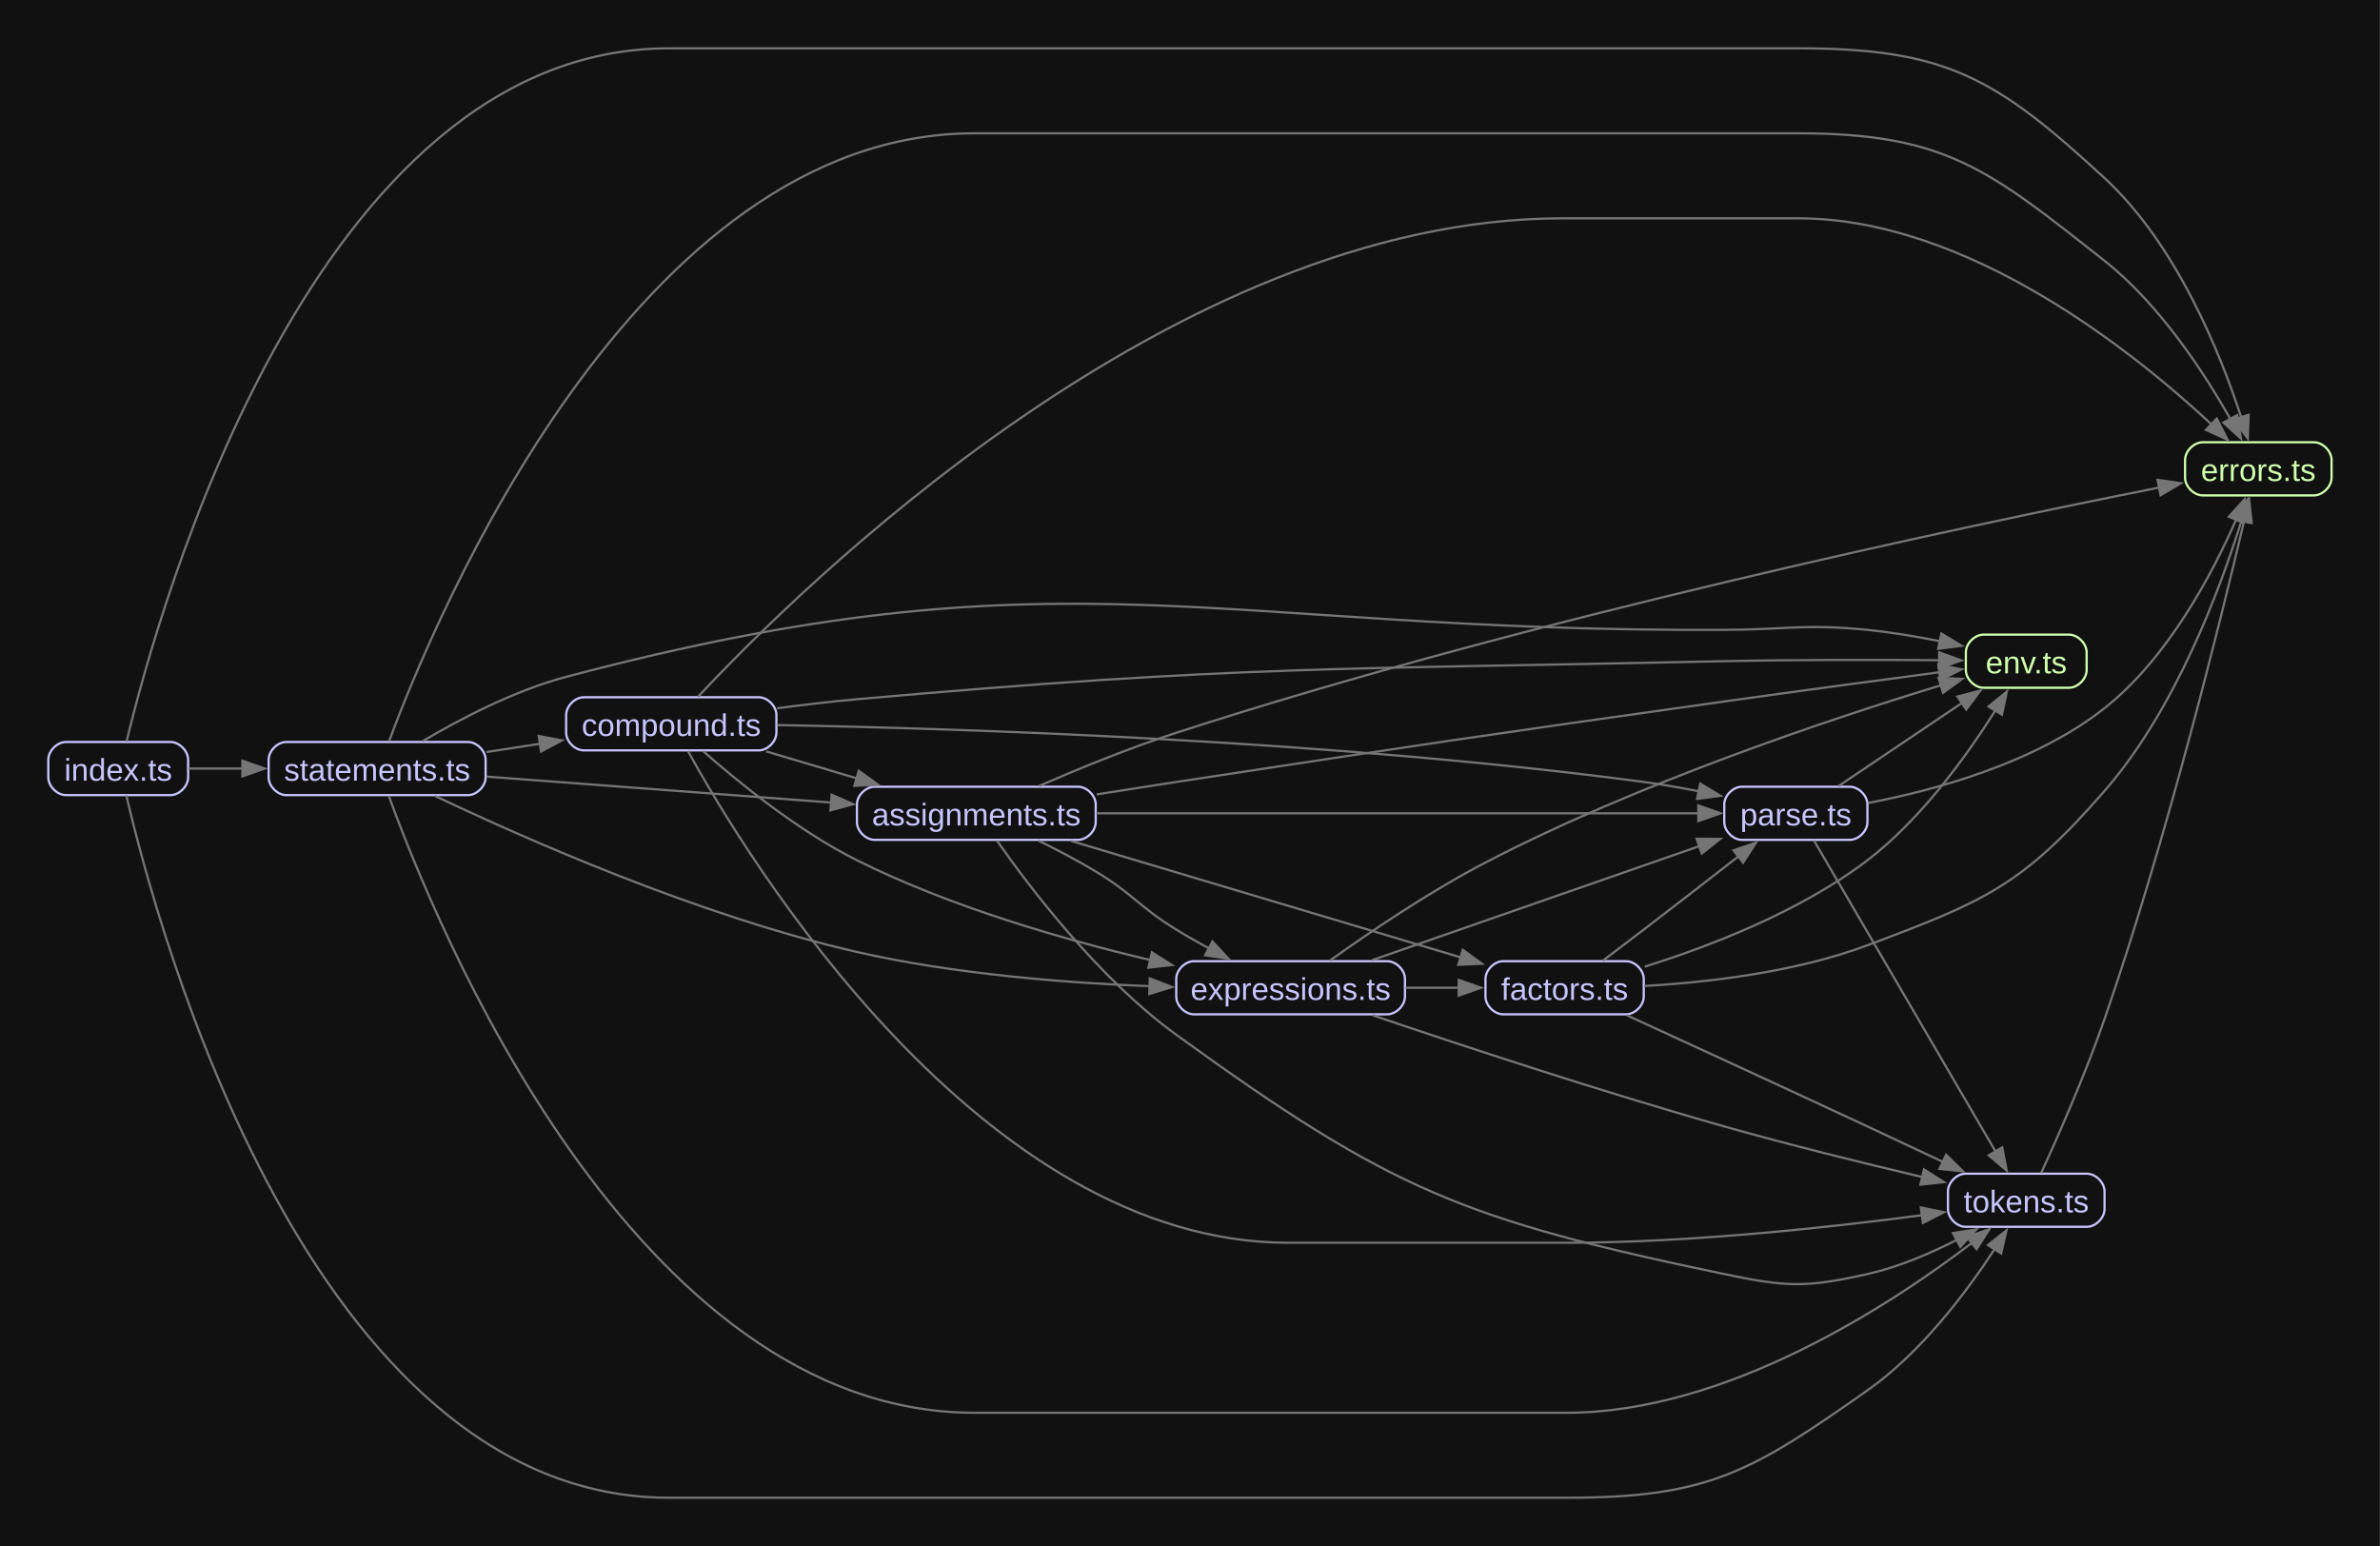
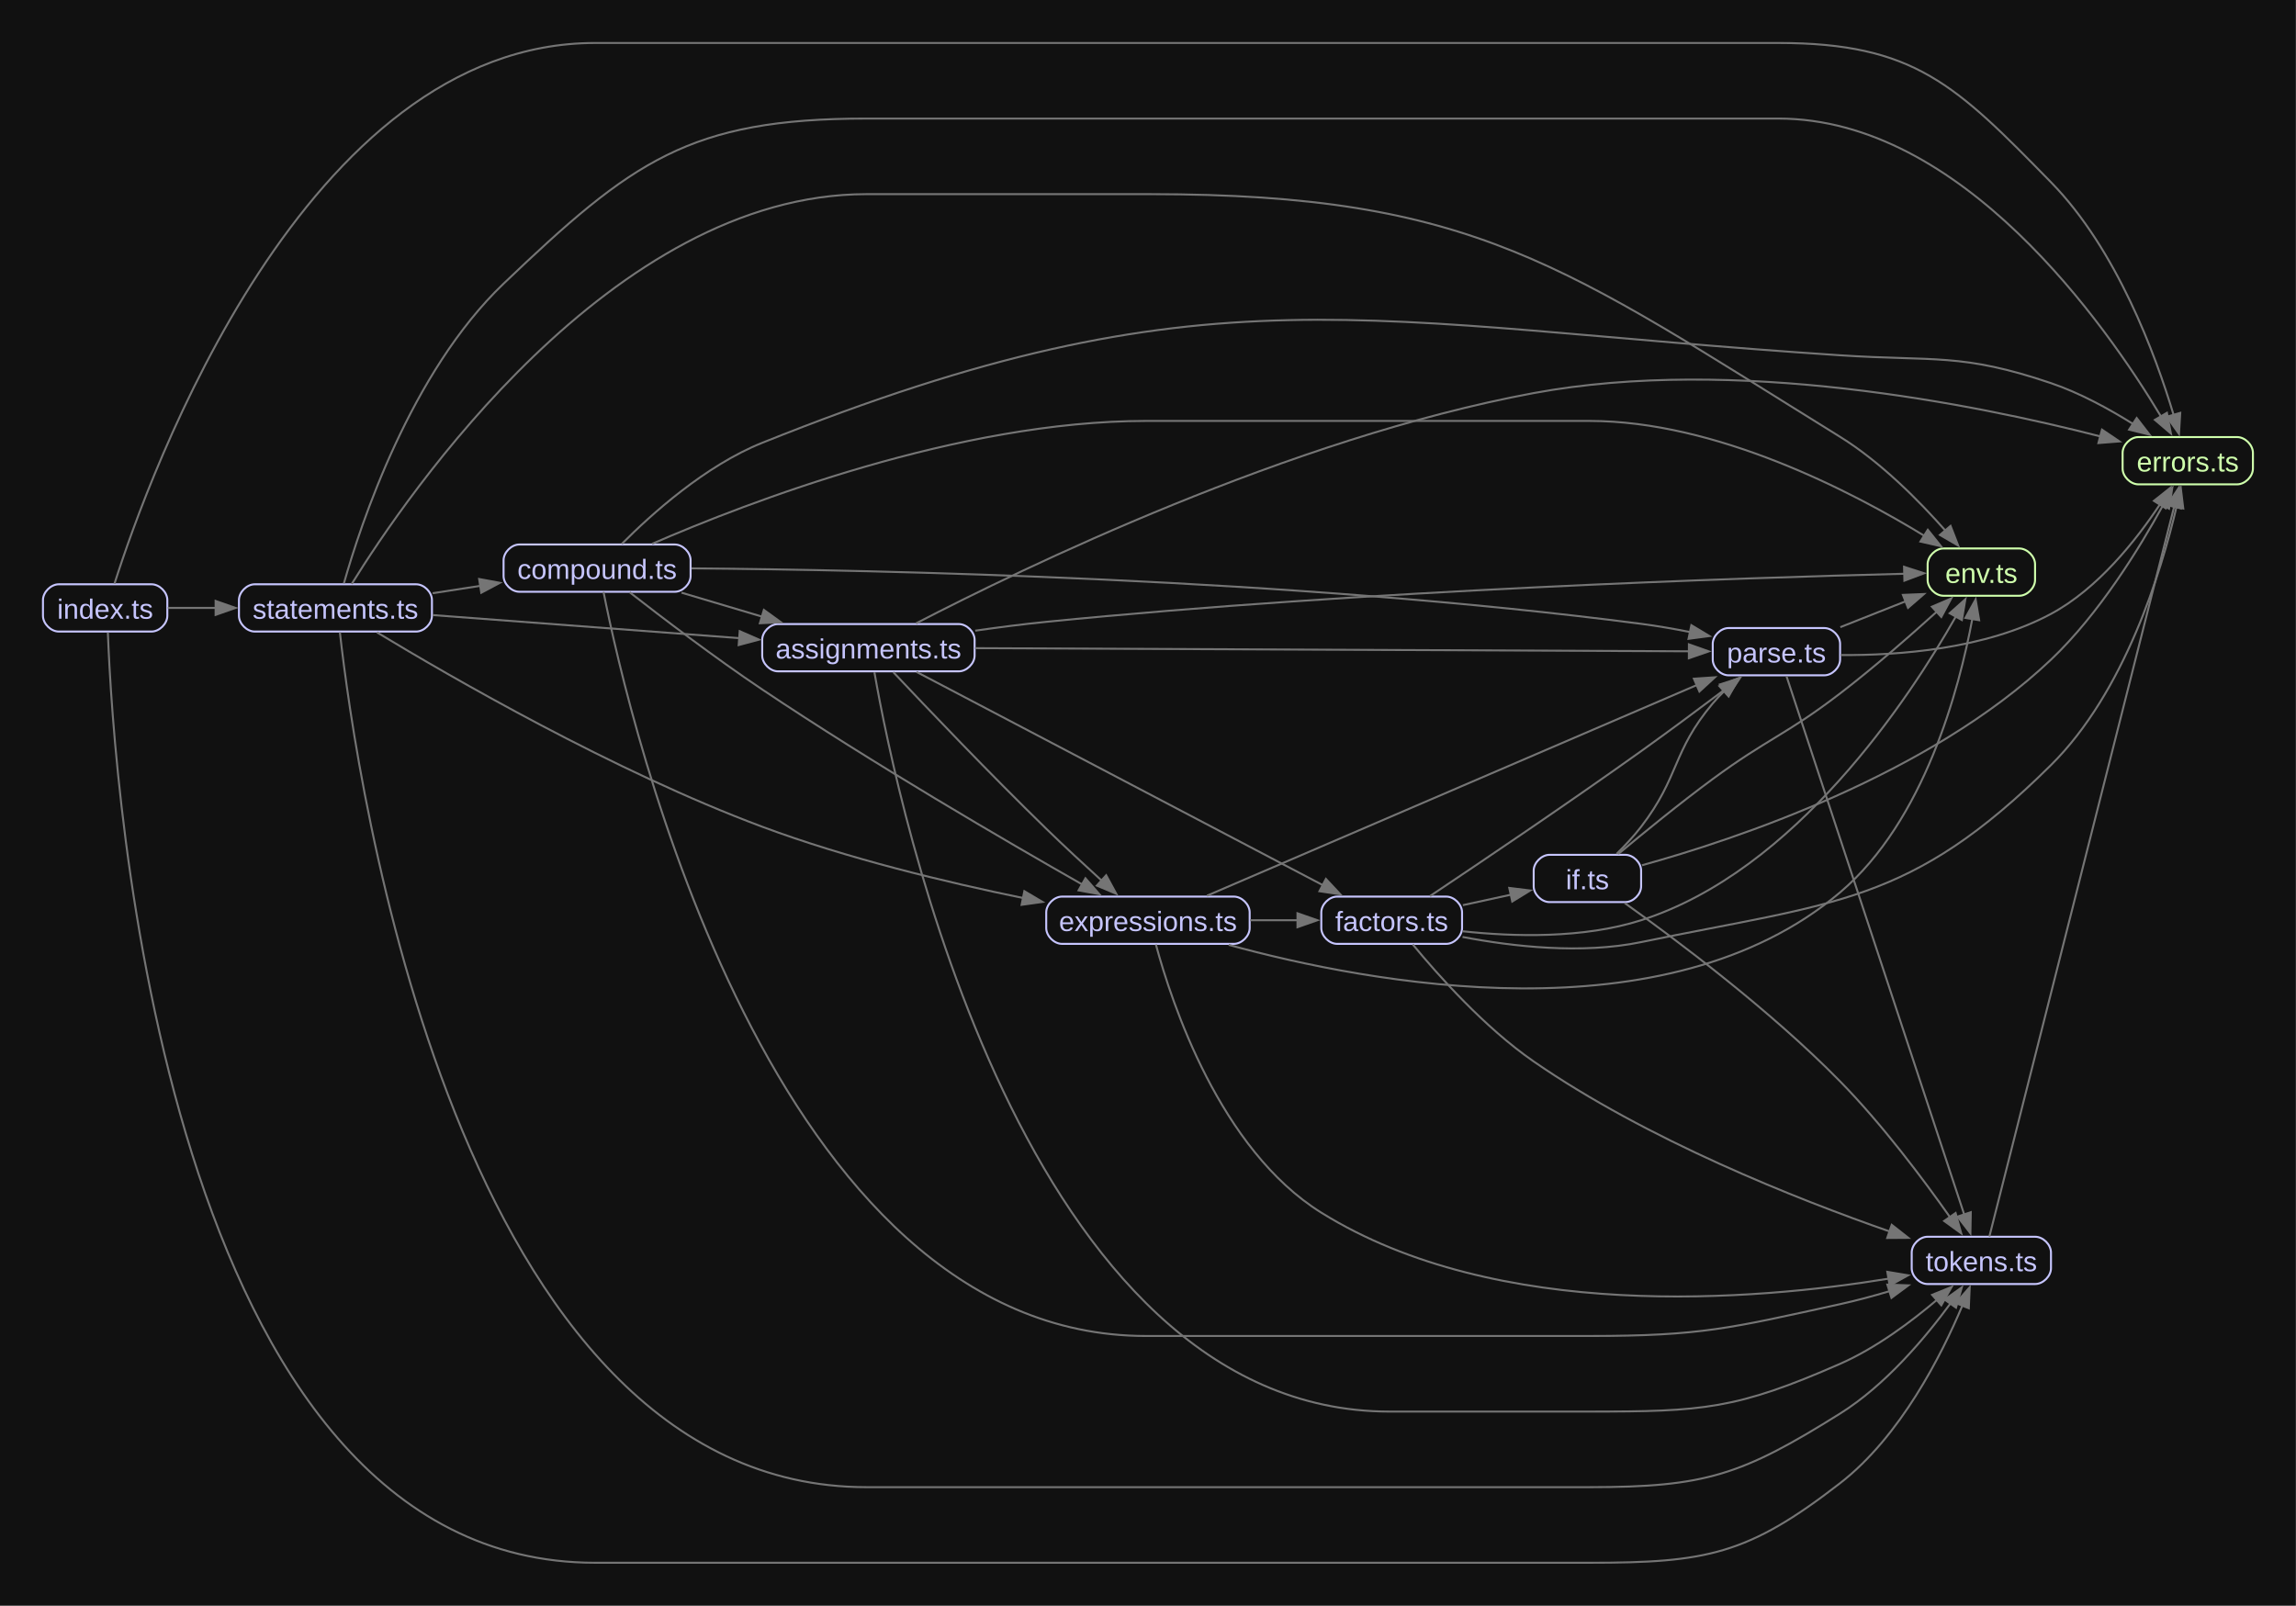
- <svg xmlns="http://www.w3.org/2000/svg" width="1064pt" height="691pt" viewBox="0.00 0.00 1064.00 691.00">
-   <g id="graph0" class="graph" transform="scale(1 1) rotate(0) translate(21.6 669.6)">
-     <polygon fill="#111111" stroke="none" points="-21.6,21.6 -21.6,-669.6 1042.35,-669.6 1042.35,21.6 -21.6,21.6" />
+ <svg xmlns="http://www.w3.org/2000/svg" width="1154pt" height="807pt" viewBox="0.00 0.00 1154.00 807.00">
+   <g id="graph0" class="graph" transform="scale(1 1) rotate(0) translate(21.6 785.6)">
+     <polygon fill="#111111" stroke="none" points="-21.6,21.6 -21.6,-785.6 1132.35,-785.6 1132.35,21.6 -21.6,21.6" />
    <g id="node1" class="node">
-       <path fill="none" stroke="#c6c5fe" d="M460.33,-317.88C460.33,-317.88 369.42,-317.88 369.42,-317.88 365.46,-317.88 361.5,-313.92 361.5,-309.96 361.5,-309.96 361.5,-302.04 361.5,-302.04 361.5,-298.08 365.46,-294.12 369.42,-294.12 369.42,-294.12 460.33,-294.12 460.33,-294.12 464.29,-294.12 468.25,-298.08 468.25,-302.04 468.25,-302.04 468.25,-309.96 468.25,-309.96 468.25,-313.92 464.29,-317.88 460.33,-317.88" />
-       <text xml:space="preserve" text-anchor="middle" x="414.88" y="-300.57" font-family="Arial" font-size="14.00" fill="#c6c5fe">assignments.ts</text>
+       <path fill="none" stroke="#c6c5fe" d="M460.33,-471.88C460.33,-471.88 369.42,-471.88 369.42,-471.88 365.46,-471.88 361.5,-467.92 361.5,-463.96 361.5,-463.96 361.5,-456.04 361.5,-456.04 361.5,-452.08 365.46,-448.12 369.42,-448.12 369.42,-448.12 460.33,-448.12 460.33,-448.12 464.29,-448.12 468.25,-452.08 468.25,-456.04 468.25,-456.04 468.25,-463.96 468.25,-463.96 468.25,-467.92 464.29,-471.88 460.33,-471.88" />
+       <text xml:space="preserve" text-anchor="middle" x="414.88" y="-454.57" font-family="Arial" font-size="14.00" fill="#c6c5fe">assignments.ts</text>
    </g>
    <g id="node2" class="node">
-       <path fill="none" stroke="#cfffac" d="M903.33,-385.88C903.33,-385.88 865.17,-385.88 865.17,-385.88 861.21,-385.88 857.25,-381.92 857.25,-377.96 857.25,-377.96 857.25,-370.04 857.25,-370.04 857.25,-366.08 861.21,-362.12 865.17,-362.12 865.17,-362.12 903.33,-362.12 903.33,-362.12 907.29,-362.12 911.25,-366.08 911.25,-370.04 911.25,-370.04 911.25,-377.96 911.25,-377.96 911.25,-381.92 907.29,-385.88 903.33,-385.88" />
-       <text xml:space="preserve" text-anchor="middle" x="884.25" y="-368.57" font-family="Arial" font-size="14.00" fill="#cfffac">env.ts</text>
+       <path fill="none" stroke="#cfffac" d="M993.33,-509.88C993.33,-509.88 955.17,-509.88 955.17,-509.88 951.21,-509.88 947.25,-505.92 947.25,-501.96 947.25,-501.96 947.25,-494.04 947.25,-494.04 947.25,-490.08 951.21,-486.12 955.17,-486.12 955.17,-486.12 993.33,-486.12 993.33,-486.12 997.29,-486.12 1001.25,-490.08 1001.25,-494.04 1001.25,-494.04 1001.25,-501.96 1001.25,-501.96 1001.25,-505.92 997.29,-509.88 993.33,-509.88" />
+       <text xml:space="preserve" text-anchor="middle" x="974.25" y="-492.57" font-family="Arial" font-size="14.00" fill="#cfffac">env.ts</text>
    </g>
    <g id="edge1" class="edge">
-       <path fill="none" stroke="#757575" d="M468.67,-314.46C480.38,-316.31 492.73,-318.24 504.25,-320 613.05,-336.61 640.26,-340.67 749.25,-356 781.75,-360.57 818.72,-365.52 845.58,-369.07" />
-       <polygon fill="#757575" stroke="#757575" points="844.92,-372.51 855.29,-370.35 845.84,-365.57 844.92,-372.51" />
+       <path fill="none" stroke="#757575" d="M468.58,-468.57C480.3,-470.25 492.68,-471.84 504.25,-473 664.19,-488.99 855.91,-495.18 935.63,-497.18" />
+       <polygon fill="#757575" stroke="#757575" points="935.4,-500.67 945.48,-497.42 935.57,-493.68 935.4,-500.67" />
    </g>
    <g id="node3" class="node">
-       <path fill="none" stroke="#cfffac" d="M1012.83,-471.88C1012.83,-471.88 963.17,-471.88 963.17,-471.88 959.21,-471.88 955.25,-467.92 955.25,-463.96 955.25,-463.96 955.25,-456.04 955.25,-456.04 955.25,-452.08 959.21,-448.12 963.17,-448.12 963.17,-448.12 1012.83,-448.12 1012.83,-448.12 1016.79,-448.12 1020.75,-452.08 1020.75,-456.04 1020.75,-456.04 1020.75,-463.96 1020.75,-463.96 1020.75,-467.92 1016.79,-471.88 1012.83,-471.88" />
-       <text xml:space="preserve" text-anchor="middle" x="988" y="-454.57" font-family="Arial" font-size="14.00" fill="#cfffac">errors.ts</text>
+       <path fill="none" stroke="#cfffac" d="M1102.83,-565.88C1102.83,-565.88 1053.17,-565.88 1053.17,-565.88 1049.21,-565.88 1045.25,-561.92 1045.25,-557.96 1045.25,-557.96 1045.25,-550.04 1045.25,-550.04 1045.25,-546.08 1049.21,-542.12 1053.17,-542.12 1053.17,-542.12 1102.83,-542.12 1102.83,-542.12 1106.79,-542.12 1110.75,-546.08 1110.75,-550.04 1110.75,-550.04 1110.75,-557.96 1110.75,-557.96 1110.75,-561.92 1106.79,-565.88 1102.83,-565.88" />
+       <text xml:space="preserve" text-anchor="middle" x="1078" y="-548.58" font-family="Arial" font-size="14.00" fill="#cfffac">errors.ts</text>
    </g>
    <g id="edge2" class="edge">
-       <path fill="none" stroke="#757575" d="M442.96,-318.24C460.25,-325.76 483.29,-335.21 504.25,-342 663.39,-393.55 858.37,-434.7 943.63,-451.63" />
-       <polygon fill="#757575" stroke="#757575" points="942.94,-455.07 953.43,-453.57 944.3,-448.2 942.94,-455.07" />
+       <path fill="none" stroke="#757575" d="M438.85,-472.25C491.76,-499.66 627.03,-565.34 749.25,-588 850.39,-606.75 971.14,-582.39 1034.06,-566.22" />
+       <polygon fill="#757575" stroke="#757575" points="1034.88,-569.63 1043.66,-563.7 1033.09,-562.86 1034.88,-569.63" />
    </g>
    <g id="node4" class="node">
-       <path fill="none" stroke="#c6c5fe" d="M598.58,-239.88C598.58,-239.88 512.17,-239.88 512.17,-239.88 508.21,-239.88 504.25,-235.92 504.25,-231.96 504.25,-231.96 504.25,-224.04 504.25,-224.04 504.25,-220.08 508.21,-216.12 512.17,-216.12 512.17,-216.12 598.58,-216.12 598.58,-216.12 602.54,-216.12 606.5,-220.08 606.5,-224.04 606.5,-224.04 606.5,-231.96 606.5,-231.96 606.5,-235.92 602.54,-239.88 598.58,-239.88" />
-       <text xml:space="preserve" text-anchor="middle" x="555.38" y="-222.57" font-family="Arial" font-size="14.00" fill="#c6c5fe">expressions.ts</text>
+       <path fill="none" stroke="#c6c5fe" d="M598.58,-334.88C598.58,-334.88 512.17,-334.88 512.17,-334.88 508.21,-334.88 504.25,-330.92 504.25,-326.96 504.25,-326.96 504.25,-319.04 504.25,-319.04 504.25,-315.08 508.21,-311.12 512.17,-311.12 512.17,-311.12 598.58,-311.12 598.58,-311.12 602.54,-311.12 606.5,-315.08 606.5,-319.04 606.5,-319.04 606.5,-326.96 606.5,-326.96 606.5,-330.92 602.54,-334.88 598.58,-334.88" />
+       <text xml:space="preserve" text-anchor="middle" x="555.38" y="-317.57" font-family="Arial" font-size="14.00" fill="#c6c5fe">expressions.ts</text>
    </g>
    <g id="edge3" class="edge">
-       <path fill="none" stroke="#757575" d="M442.71,-293.74C451.05,-289.64 460.17,-284.88 468.25,-280 485.15,-269.8 487.44,-264.35 504.25,-254 508.91,-251.13 513.92,-248.28 518.91,-245.57" />
-       <polygon fill="#757575" stroke="#757575" points="520.44,-248.72 527.65,-240.96 517.17,-242.53 520.44,-248.72" />
+       <path fill="none" stroke="#757575" d="M427.38,-447.71C444.04,-430.02 475.98,-396.48 504.25,-369 513.27,-360.23 523.46,-350.8 532.29,-342.77" />
+       <polygon fill="#757575" stroke="#757575" points="534.37,-345.6 539.44,-336.3 529.67,-340.41 534.37,-345.6" />
    </g>
    <g id="node5" class="node">
-       <path fill="none" stroke="#c6c5fe" d="M705.33,-239.88C705.33,-239.88 650.42,-239.88 650.42,-239.88 646.46,-239.88 642.5,-235.92 642.5,-231.96 642.5,-231.96 642.5,-224.04 642.5,-224.04 642.5,-220.08 646.46,-216.12 650.42,-216.12 650.42,-216.12 705.33,-216.12 705.33,-216.12 709.29,-216.12 713.25,-220.08 713.25,-224.04 713.25,-224.04 713.25,-231.96 713.25,-231.96 713.25,-235.92 709.29,-239.88 705.33,-239.88" />
-       <text xml:space="preserve" text-anchor="middle" x="677.88" y="-222.57" font-family="Arial" font-size="14.00" fill="#c6c5fe">factors.ts</text>
+       <path fill="none" stroke="#c6c5fe" d="M705.33,-334.88C705.33,-334.88 650.42,-334.88 650.42,-334.88 646.46,-334.88 642.5,-330.92 642.5,-326.96 642.5,-326.96 642.5,-319.04 642.5,-319.04 642.5,-315.08 646.46,-311.12 650.42,-311.12 650.42,-311.12 705.33,-311.12 705.33,-311.12 709.29,-311.12 713.25,-315.08 713.25,-319.04 713.25,-319.04 713.25,-326.96 713.25,-326.96 713.25,-330.92 709.29,-334.88 705.33,-334.88" />
+       <text xml:space="preserve" text-anchor="middle" x="677.88" y="-317.57" font-family="Arial" font-size="14.00" fill="#c6c5fe">factors.ts</text>
    </g>
    <g id="edge4" class="edge">
-       <path fill="none" stroke="#757575" d="M457.23,-293.64C504.7,-279.45 582.33,-256.26 631.45,-241.58" />
-       <polygon fill="#757575" stroke="#757575" points="632.35,-244.96 640.93,-238.74 630.35,-238.25 632.35,-244.96" />
+       <path fill="none" stroke="#757575" d="M439.04,-447.84C485.35,-423.53 589.55,-368.84 643.34,-340.6" />
+       <polygon fill="#757575" stroke="#757575" points="644.82,-343.78 652.05,-336.03 641.57,-337.58 644.82,-343.78" />
    </g>
    <g id="node6" class="node">
-       <path fill="none" stroke="#c6c5fe" d="M805.33,-317.88C805.33,-317.88 757.17,-317.88 757.17,-317.88 753.21,-317.88 749.25,-313.92 749.25,-309.96 749.25,-309.96 749.25,-302.04 749.25,-302.04 749.25,-298.08 753.21,-294.12 757.17,-294.12 757.17,-294.12 805.33,-294.12 805.33,-294.12 809.29,-294.12 813.25,-298.08 813.25,-302.04 813.25,-302.04 813.25,-309.96 813.25,-309.96 813.25,-313.92 809.29,-317.88 805.33,-317.88" />
-       <text xml:space="preserve" text-anchor="middle" x="781.25" y="-300.57" font-family="Arial" font-size="14.00" fill="#c6c5fe">parse.ts</text>
+       <path fill="none" stroke="#c6c5fe" d="M895.33,-469.88C895.33,-469.88 847.17,-469.88 847.17,-469.88 843.21,-469.88 839.25,-465.92 839.25,-461.96 839.25,-461.96 839.25,-454.04 839.25,-454.04 839.25,-450.08 843.21,-446.12 847.17,-446.12 847.17,-446.12 895.33,-446.12 895.33,-446.12 899.29,-446.12 903.25,-450.08 903.25,-454.04 903.25,-454.04 903.25,-461.96 903.25,-461.96 903.25,-465.92 899.29,-469.88 895.33,-469.88" />
+       <text xml:space="preserve" text-anchor="middle" x="871.25" y="-452.57" font-family="Arial" font-size="14.00" fill="#c6c5fe">parse.ts</text>
    </g>
    <g id="edge5" class="edge">
-       <path fill="none" stroke="#757575" d="M468.47,-306C541.16,-306 670.93,-306 737.81,-306" />
-       <polygon fill="#757575" stroke="#757575" points="737.64,-309.5 747.64,-306 737.64,-302.5 737.64,-309.5" />
+       <path fill="none" stroke="#757575" d="M468.44,-459.77C559.27,-459.37 743.85,-458.56 827.43,-458.19" />
+       <polygon fill="#757575" stroke="#757575" points="827.27,-461.69 837.25,-458.15 827.24,-454.69 827.27,-461.69" />
    </g>
    <g id="node7" class="node">
-       <path fill="none" stroke="#c6c5fe" d="M911.33,-144.88C911.33,-144.88 857.17,-144.88 857.17,-144.88 853.21,-144.88 849.25,-140.92 849.25,-136.96 849.25,-136.96 849.25,-129.04 849.25,-129.04 849.25,-125.08 853.21,-121.12 857.17,-121.12 857.17,-121.12 911.33,-121.12 911.33,-121.12 915.29,-121.12 919.25,-125.08 919.25,-129.04 919.25,-129.04 919.25,-136.96 919.25,-136.96 919.25,-140.92 915.29,-144.88 911.33,-144.88" />
-       <text xml:space="preserve" text-anchor="middle" x="884.25" y="-127.58" font-family="Arial" font-size="14.00" fill="#c6c5fe">tokens.ts</text>
+       <path fill="none" stroke="#c6c5fe" d="M1001.33,-163.88C1001.33,-163.88 947.17,-163.88 947.17,-163.88 943.21,-163.88 939.25,-159.92 939.25,-155.96 939.25,-155.96 939.25,-148.04 939.25,-148.04 939.25,-144.08 943.21,-140.12 947.17,-140.12 947.17,-140.12 1001.33,-140.12 1001.33,-140.12 1005.29,-140.12 1009.25,-144.08 1009.25,-148.04 1009.25,-148.04 1009.25,-155.96 1009.25,-155.96 1009.25,-159.92 1005.29,-163.88 1001.33,-163.88" />
+       <text xml:space="preserve" text-anchor="middle" x="974.25" y="-146.57" font-family="Arial" font-size="14.00" fill="#c6c5fe">tokens.ts</text>
    </g>
    <g id="edge6" class="edge">
-       <path fill="none" stroke="#757575" d="M424.07,-293.81C438.29,-273.45 469.36,-232.27 504.25,-207 600.48,-137.29 632.94,-124.29 749.25,-100 777.09,-94.19 785.49,-93.79 813.25,-100 827.04,-103.09 841.32,-109.21 853.35,-115.35" />
-       <polygon fill="#757575" stroke="#757575" points="851.48,-118.32 861.95,-119.96 854.79,-112.15 851.48,-118.32" />
+       <path fill="none" stroke="#757575" d="M417.89,-447.66C429.37,-381.93 492.69,-76 676.88,-76 676.88,-76 676.88,-76 777.25,-76 834.26,-76 851.05,-77.09 903.25,-100 921.27,-107.91 939.04,-121.2 952.17,-132.36" />
+       <polygon fill="#757575" stroke="#757575" points="949.5,-134.68 959.32,-138.65 954.13,-129.42 949.5,-134.68" />
    </g>
    <g id="edge13" class="edge">
-       <path fill="none" stroke="#757575" d="M572.95,-240.16C589.87,-252.25 617.18,-270.83 642.5,-284 711.4,-319.84 797.89,-348.55 846.21,-363.26" />
-       <polygon fill="#757575" stroke="#757575" points="845.03,-366.56 855.62,-366.08 847.05,-359.85 845.03,-366.56" />
+       <path fill="none" stroke="#757575" d="M595.95,-310.63C666.73,-291.2 815.76,-262.88 903.25,-337 945.69,-372.95 963.19,-439.46 969.75,-474.69" />
+       <polygon fill="#757575" stroke="#757575" points="966.25,-474.98 971.38,-484.25 973.15,-473.81 966.25,-474.98" />
    </g>
    <g id="edge14" class="edge">
-       <path fill="none" stroke="#757575" d="M606.78,-228C614.66,-228 622.77,-228 630.55,-228" />
-       <polygon fill="#757575" stroke="#757575" points="630.53,-231.5 640.53,-228 630.53,-224.5 630.53,-231.5" />
+       <path fill="none" stroke="#757575" d="M606.78,-323C614.66,-323 622.77,-323 630.55,-323" />
+       <polygon fill="#757575" stroke="#757575" points="630.53,-326.5 640.53,-323 630.53,-319.5 630.53,-326.5" />
    </g>
    <g id="edge15" class="edge">
-       <path fill="none" stroke="#757575" d="M591.85,-240.36C631.57,-254.2 695.91,-276.62 738.15,-291.33" />
-       <polygon fill="#757575" stroke="#757575" points="736.89,-294.6 747.49,-294.58 739.19,-287.99 736.89,-294.6" />
+       <path fill="none" stroke="#757575" d="M585.06,-335.34C641.57,-359.64 767.34,-413.74 831.29,-441.24" />
+       <polygon fill="#757575" stroke="#757575" points="829.78,-444.41 840.35,-445.14 832.55,-437.97 829.78,-444.41" />
    </g>
    <g id="edge16" class="edge">
-       <path fill="none" stroke="#757575" d="M592.05,-215.71C630.59,-202.62 693.92,-181.68 749.25,-166 778.57,-157.69 811.83,-149.49 837.88,-143.35" />
-       <polygon fill="#757575" stroke="#757575" points="838.52,-146.79 847.46,-141.1 836.92,-139.97 838.52,-146.79" />
+       <path fill="none" stroke="#757575" d="M559.37,-310.79C567.24,-281.57 591.52,-207.72 642.5,-176 731.1,-120.86 860.06,-131.78 927.8,-142.84" />
+       <polygon fill="#757575" stroke="#757575" points="926.98,-146.26 937.43,-144.5 928.16,-139.36 926.98,-146.26" />
    </g>
    <g id="edge17" class="edge">
-       <path fill="none" stroke="#757575" d="M713.67,-237.44C742.38,-246.42 783.15,-261.99 813.25,-285 837.47,-303.52 858.04,-332.27 870.49,-352.06" />
-       <polygon fill="#757575" stroke="#757575" points="867.41,-353.73 875.6,-360.45 873.39,-350.09 867.41,-353.73" />
+       <path fill="none" stroke="#757575" d="M713.52,-317.46C738.97,-314.7 774.04,-313.68 803.25,-323 881.04,-347.81 938.07,-434.49 961.5,-475.79" />
+       <polygon fill="#757575" stroke="#757575" points="958.34,-477.31 966.23,-484.37 964.47,-473.93 958.34,-477.31" />
    </g>
    <g id="edge18" class="edge">
-       <path fill="none" stroke="#757575" d="M713.58,-228.79C741.33,-230.38 780.82,-234.84 813.25,-247 865.88,-266.74 882.32,-273.62 919.25,-316 951.14,-352.59 971.17,-406.78 980.59,-437.18" />
-       <polygon fill="#757575" stroke="#757575" points="977.15,-437.89 983.36,-446.48 983.86,-435.89 977.15,-437.89" />
+       <path fill="none" stroke="#757575" d="M713.5,-314.59C738.63,-309.78 773.32,-305.81 803.25,-312 900.92,-332.2 938.41,-330.8 1009.25,-401 1046.21,-437.63 1064.62,-497.9 1072.34,-530.8" />
+       <polygon fill="#757575" stroke="#757575" points="1068.9,-531.47 1074.47,-540.48 1075.74,-529.97 1068.9,-531.47" />
+     </g>
+     <g id="edge20" class="edge">
+       <path fill="none" stroke="#757575" d="M697.16,-335.15C721.56,-351.44 766.01,-381.4 803.25,-408 817.27,-418.02 832.7,-429.5 845.21,-438.93" />
+       <polygon fill="#757575" stroke="#757575" points="842.85,-441.53 852.94,-444.77 847.07,-435.95 842.85,-441.53" />
+     </g>
+     <g id="edge21" class="edge">
+       <path fill="none" stroke="#757575" d="M688.48,-310.83C701.1,-295.5 724.55,-269.07 749.25,-252 806.17,-212.65 881.07,-182.97 928.19,-166.53" />
+       <polygon fill="#757575" stroke="#757575" points="929.21,-169.88 937.54,-163.33 926.94,-163.26 929.21,-169.88" />
+     </g>
+     <g id="node9" class="node">
+       <path fill="none" stroke="#c6c5fe" d="M795.33,-355.88C795.33,-355.88 757.17,-355.88 757.17,-355.88 753.21,-355.88 749.25,-351.92 749.25,-347.96 749.25,-347.96 749.25,-340.04 749.25,-340.04 749.25,-336.08 753.21,-332.12 757.17,-332.12 757.17,-332.12 795.33,-332.12 795.33,-332.12 799.29,-332.12 803.25,-336.08 803.25,-340.04 803.25,-340.04 803.25,-347.96 803.25,-347.96 803.25,-351.92 799.29,-355.88 795.33,-355.88" />
+       <text xml:space="preserve" text-anchor="middle" x="776.25" y="-338.57" font-family="Arial" font-size="14.00" fill="#c6c5fe">if.ts</text>
    </g>
    <g id="edge19" class="edge">
-       <path fill="none" stroke="#757575" d="M695,-240.13C700.77,-244.49 707.31,-249.45 713.25,-254 727.31,-264.78 742.96,-276.91 755.59,-286.74" />
-       <polygon fill="#757575" stroke="#757575" points="753.36,-289.44 763.4,-292.83 757.66,-283.92 753.36,-289.44" />
-     </g>
-     <g id="edge20" class="edge">
-       <path fill="none" stroke="#757575" d="M705.68,-215.71C732.82,-203.25 775.99,-183.38 813.25,-166 824.21,-160.89 836.11,-155.29 846.95,-150.18" />
-       <polygon fill="#757575" stroke="#757575" points="848.43,-153.36 855.98,-145.92 845.44,-147.03 848.43,-153.36" />
+       <path fill="none" stroke="#757575" d="M713.67,-330.58C721.49,-332.29 729.83,-334.1 737.76,-335.83" />
+       <polygon fill="#757575" stroke="#757575" points="736.98,-339.24 747.5,-337.95 738.47,-332.4 736.98,-339.24" />
+     </g>
+     <g id="edge29" class="edge">
+       <path fill="none" stroke="#757575" d="M903.38,-470.33C913.81,-474.46 925.54,-479.11 936.37,-483.4" />
+       <polygon fill="#757575" stroke="#757575" points="934.83,-486.55 945.41,-486.98 937.4,-480.04 934.83,-486.55" />
+     </g>
+     <g id="edge30" class="edge">
+       <path fill="none" stroke="#757575" d="M903.53,-456.31C932.6,-456.08 976.26,-459.25 1009.25,-477 1032.85,-489.69 1052.11,-514.07 1063.98,-532" />
+       <polygon fill="#757575" stroke="#757575" points="1060.99,-533.82 1069.29,-540.41 1066.91,-530.08 1060.99,-533.82" />
+     </g>
+     <g id="edge31" class="edge">
+       <path fill="none" stroke="#757575" d="M876.33,-445.63C891.63,-399.29 945.65,-235.63 965.69,-174.9" />
+       <polygon fill="#757575" stroke="#757575" points="968.94,-176.22 968.75,-165.63 962.29,-174.03 968.94,-176.22" />
+     </g>
+     <g id="edge38" class="edge">
+       <path fill="none" stroke="#757575" d="M978.3,-164.03C992.48,-220.09 1052.22,-456.11 1071.19,-531.05" />
+       <polygon fill="#757575" stroke="#757575" points="1067.75,-531.71 1073.6,-540.55 1074.53,-530 1067.75,-531.71" />
+     </g>
+     <g id="node8" class="node">
+       <path fill="none" stroke="#c6c5fe" d="M317.58,-511.88C317.58,-511.88 239.42,-511.88 239.42,-511.88 235.46,-511.88 231.5,-507.92 231.5,-503.96 231.5,-503.96 231.5,-496.04 231.5,-496.04 231.5,-492.08 235.46,-488.12 239.42,-488.12 239.42,-488.12 317.58,-488.12 317.58,-488.12 321.54,-488.12 325.5,-492.08 325.5,-496.04 325.5,-496.04 325.5,-503.96 325.5,-503.96 325.5,-507.92 321.54,-511.88 317.58,-511.88" />
+       <text xml:space="preserve" text-anchor="middle" x="278.5" y="-494.57" font-family="Arial" font-size="14.00" fill="#c6c5fe">compound.ts</text>
+     </g>
+     <g id="edge7" class="edge">
+       <path fill="none" stroke="#757575" d="M320.91,-487.67C333.69,-483.87 347.92,-479.63 361.34,-475.64" />
+       <polygon fill="#757575" stroke="#757575" points="362.33,-479 370.92,-472.79 360.33,-472.29 362.33,-479" />
+     </g>
+     <g id="edge8" class="edge">
+       <path fill="none" stroke="#757575" d="M306.17,-512.22C354.55,-533.24 460.48,-574 554.38,-574 554.38,-574 554.38,-574 777.25,-574 840.97,-574 908.94,-538.65 945.72,-516.17" />
+       <polygon fill="#757575" stroke="#757575" points="947.34,-519.29 953.96,-511.01 943.63,-513.35 947.34,-519.29" />
+     </g>
+     <g id="edge9" class="edge">
+       <path fill="none" stroke="#757575" d="M290.94,-512.18C305.68,-527.02 332.84,-551.5 361.5,-563 585.7,-652.94 662.2,-622.85 903.25,-607 950.67,-603.88 964.25,-608.26 1009.25,-593 1023.71,-588.1 1038.54,-579.97 1050.63,-572.4" />
+       <polygon fill="#757575" stroke="#757575" points="1052.33,-575.47 1058.8,-567.09 1048.51,-569.61 1052.33,-575.47" />
+     </g>
+     <g id="edge10" class="edge">
+       <path fill="none" stroke="#757575" d="M294.89,-487.84C311.13,-475.18 337.62,-455 361.5,-439 416.77,-401.95 483.85,-362.87 522.57,-340.85" />
+       <polygon fill="#757575" stroke="#757575" points="523.96,-344.09 530.93,-336.11 520.5,-338 523.96,-344.09" />
+     </g>
+     <g id="edge11" class="edge">
+       <path fill="none" stroke="#757575" d="M325.96,-499.89C417.62,-499.15 628.08,-494.85 803.25,-472 811.26,-470.96 819.74,-469.48 827.87,-467.87" />
+       <polygon fill="#757575" stroke="#757575" points="828.5,-471.32 837.58,-465.86 827.08,-464.46 828.5,-471.32" />
+     </g>
+     <g id="edge12" class="edge">
+       <path fill="none" stroke="#757575" d="M281.74,-488.02C294.68,-422.87 365.98,-114 554.38,-114 554.38,-114 554.38,-114 777.25,-114 833.7,-114 848.1,-117.93 903.25,-130 911.38,-131.78 919.91,-134.08 928.12,-136.53" />
+       <polygon fill="#757575" stroke="#757575" points="927.01,-139.84 937.6,-139.46 929.08,-133.16 927.01,-139.84" />
+     </g>
+     <g id="edge22" class="edge">
+       <path fill="none" stroke="#757575" d="M791.75,-356.29C804.14,-366.64 822.55,-381.69 839.25,-394 866.84,-414.33 876.06,-416.15 903.25,-437 920.25,-450.04 938.46,-465.98 952.05,-478.29" />
+       <polygon fill="#757575" stroke="#757575" points="949.39,-480.6 959.13,-484.77 954.12,-475.44 949.39,-480.6" />
+     </g>
+     <g id="edge23" class="edge">
+       <path fill="none" stroke="#757575" d="M803.68,-350.64C850.29,-363.52 947.98,-395.85 1009.25,-454 1033.45,-476.97 1053.74,-510.02 1065.63,-531.74" />
+       <polygon fill="#757575" stroke="#757575" points="1062.42,-533.16 1070.21,-540.34 1068.6,-529.87 1062.42,-533.16" />
    </g>
    <g id="edge24" class="edge">
-       <path fill="none" stroke="#757575" d="M800.31,-318.16C815.72,-328.54 838.13,-343.62 855.77,-355.5" />
-       <polygon fill="#757575" stroke="#757575" points="853.5,-358.19 863.75,-360.87 857.41,-352.39 853.5,-358.19" />
+       <path fill="none" stroke="#757575" d="M790.91,-356.34C795.11,-360.48 799.59,-365.24 803.25,-370 822.68,-395.26 818.74,-407.62 839.25,-432 841.07,-434.16 843.08,-436.29 845.19,-438.34" />
+       <polygon fill="#757575" stroke="#757575" points="842.58,-440.7 852.38,-444.74 847.24,-435.48 842.58,-440.7" />
    </g>
    <g id="edge25" class="edge">
-       <path fill="none" stroke="#757575" d="M813.68,-310.62C843.48,-316.32 888.17,-328.46 919.25,-353 947.7,-375.47 967.61,-413.38 978.18,-437.52" />
-       <polygon fill="#757575" stroke="#757575" points="974.82,-438.57 981.91,-446.45 981.28,-435.87 974.82,-438.57" />
+       <path fill="none" stroke="#757575" d="M795.02,-331.63C820.43,-313.51 867.98,-277.97 903.25,-242 924.4,-220.44 945.2,-192.61 958.56,-173.64" />
+       <polygon fill="#757575" stroke="#757575" points="961.31,-175.82 964.14,-165.6 955.56,-171.82 961.31,-175.82" />
+     </g>
+     <g id="node10" class="node">
+       <path fill="none" stroke="#c6c5fe" d="M54.58,-491.88C54.58,-491.88 7.92,-491.88 7.92,-491.88 3.96,-491.88 0,-487.92 0,-483.96 0,-483.96 0,-476.04 0,-476.04 0,-472.08 3.96,-468.12 7.92,-468.12 7.92,-468.12 54.58,-468.12 54.58,-468.12 58.54,-468.12 62.5,-472.08 62.5,-476.04 62.5,-476.04 62.5,-483.96 62.5,-483.96 62.5,-487.92 58.54,-491.88 54.58,-491.88" />
+       <text xml:space="preserve" text-anchor="middle" x="31.25" y="-474.57" font-family="Arial" font-size="14.00" fill="#c6c5fe">index.ts</text>
    </g>
    <g id="edge26" class="edge">
-       <path fill="none" stroke="#757575" d="M789.35,-293.83C806.27,-264.85 849.14,-191.42 870.61,-154.66" />
-       <polygon fill="#757575" stroke="#757575" points="873.51,-156.63 875.53,-146.23 867.46,-153.1 873.51,-156.63" />
+       <path fill="none" stroke="#757575" d="M35.95,-492.2C53.25,-546.56 131.57,-764 277.5,-764 277.5,-764 277.5,-764 872.25,-764 940.63,-764 961.43,-742.87 1009.25,-694 1042.28,-660.25 1061.8,-607.27 1070.86,-577.09" />
+       <polygon fill="#757575" stroke="#757575" points="1074.22,-578.05 1073.59,-567.47 1067.49,-576.13 1074.22,-578.05" />
+     </g>
+     <g id="edge28" class="edge">
+       <path fill="none" stroke="#757575" d="M32.61,-467.65C35.48,-392.52 60.86,0 277.5,0 277.5,0 277.5,0 777.25,0 836,0 856.83,-3.99 903.25,-40 933.57,-63.52 954.17,-104.16 964.79,-129.48" />
+       <polygon fill="#757575" stroke="#757575" points="961.44,-130.53 968.41,-138.51 967.94,-127.93 961.44,-130.53" />
+     </g>
+     <g id="node11" class="node">
+       <path fill="none" stroke="#c6c5fe" d="M187.58,-491.88C187.58,-491.88 106.42,-491.88 106.42,-491.88 102.46,-491.88 98.5,-487.92 98.5,-483.96 98.5,-483.96 98.5,-476.04 98.5,-476.04 98.5,-472.08 102.46,-468.12 106.42,-468.12 106.42,-468.12 187.58,-468.12 187.58,-468.12 191.54,-468.12 195.5,-472.08 195.5,-476.04 195.5,-476.04 195.5,-483.96 195.5,-483.96 195.5,-487.92 191.54,-491.88 187.58,-491.88" />
+       <text xml:space="preserve" text-anchor="middle" x="147" y="-474.57" font-family="Arial" font-size="14.00" fill="#c6c5fe">statements.ts</text>
+     </g>
+     <g id="edge27" class="edge">
+       <path fill="none" stroke="#757575" d="M62.73,-480C70.24,-480 78.54,-480 86.91,-480" />
+       <polygon fill="#757575" stroke="#757575" points="86.77,-483.5 96.77,-480 86.77,-476.5 86.77,-483.5" />
+     </g>
+     <g id="edge32" class="edge">
+       <path fill="none" stroke="#757575" d="M195.84,-476.4C238.93,-473.16 302.61,-468.37 350.03,-464.8" />
+       <polygon fill="#757575" stroke="#757575" points="350.19,-468.3 359.9,-464.06 349.67,-461.32 350.19,-468.3" />
+     </g>
+     <g id="edge34" class="edge">
+       <path fill="none" stroke="#757575" d="M155.2,-492.08C182.67,-536.47 285.82,-688 413.88,-688 413.88,-688 413.88,-688 556.38,-688 719.8,-688 764.32,-652.05 903.25,-566 923.77,-553.29 943.12,-533.67 956.26,-518.77" />
+       <polygon fill="#757575" stroke="#757575" points="958.76,-521.23 962.6,-511.35 953.44,-516.68 958.76,-521.23" />
+     </g>
+     <g id="edge35" class="edge">
+       <path fill="none" stroke="#757575" d="M151.25,-492.34C159.66,-522.05 184.81,-598.43 231.5,-643 295.91,-704.5 324.82,-726 413.88,-726 413.88,-726 413.88,-726 872.25,-726 964.42,-726 1036.77,-622.55 1064.61,-576.11" />
+       <polygon fill="#757575" stroke="#757575" points="1067.52,-578.08 1069.53,-567.68 1061.47,-574.55 1067.52,-578.08" />
+     </g>
+     <g id="edge36" class="edge">
+       <path fill="none" stroke="#757575" d="M167.87,-467.71C204.77,-445.38 286.89,-397.86 361.5,-370 404.26,-354.03 454.39,-342.01 492.83,-334.12" />
+       <polygon fill="#757575" stroke="#757575" points="493.25,-337.61 502.37,-332.2 491.87,-330.74 493.25,-337.61" />
+     </g>
+     <g id="edge37" class="edge">
+       <path fill="none" stroke="#757575" d="M149.24,-467.72C157.21,-396.33 207.46,-38 413.88,-38 413.88,-38 413.88,-38 777.25,-38 835.61,-38 853.78,-44.03 903.25,-75 926.04,-89.26 945.98,-112.96 958.69,-130.3" />
+       <polygon fill="#757575" stroke="#757575" points="955.8,-132.28 964.43,-138.43 961.52,-128.24 955.8,-132.28" />
    </g>
    <g id="edge33" class="edge">
-       <path fill="none" stroke="#757575" d="M890.93,-145.16C898.13,-160.84 910.62,-189.07 919.25,-214 947.06,-294.38 971.26,-392.56 981.63,-436.63" />
-       <polygon fill="#757575" stroke="#757575" points="978.21,-437.38 983.89,-446.33 985.03,-435.79 978.21,-437.38" />
-     </g>
-     <g id="node8" class="node">
-       <path fill="none" stroke="#c6c5fe" d="M317.58,-357.88C317.58,-357.88 239.42,-357.88 239.42,-357.88 235.46,-357.88 231.5,-353.92 231.5,-349.96 231.5,-349.96 231.5,-342.04 231.5,-342.04 231.5,-338.08 235.46,-334.12 239.42,-334.12 239.42,-334.12 317.58,-334.12 317.58,-334.12 321.54,-334.12 325.5,-338.08 325.5,-342.04 325.5,-342.04 325.5,-349.96 325.5,-349.96 325.5,-353.92 321.54,-357.88 317.58,-357.88" />
-       <text xml:space="preserve" text-anchor="middle" x="278.5" y="-340.57" font-family="Arial" font-size="14.00" fill="#c6c5fe">compound.ts</text>
-     </g>
-     <g id="edge7" class="edge">
-       <path fill="none" stroke="#757575" d="M320.91,-333.67C333.69,-329.87 347.92,-325.63 361.34,-321.64" />
-       <polygon fill="#757575" stroke="#757575" points="362.33,-325 370.92,-318.79 360.33,-318.29 362.33,-325" />
-     </g>
-     <g id="edge8" class="edge">
-       <path fill="none" stroke="#757575" d="M325.82,-352.95C337.45,-354.49 349.91,-355.97 361.5,-357 533.32,-372.26 576.79,-370.22 749.25,-374 781.77,-374.71 818.73,-374.65 845.59,-374.44" />
-       <polygon fill="#757575" stroke="#757575" points="845.32,-377.94 855.29,-374.35 845.26,-370.94 845.32,-377.94" />
-     </g>
-     <g id="edge9" class="edge">
-       <path fill="none" stroke="#757575" d="M290.51,-358.15C334.3,-405.09 502.27,-572 676.88,-572 676.88,-572 676.88,-572 782.25,-572 858.13,-572 932.56,-512.07 967.05,-479.89" />
-       <polygon fill="#757575" stroke="#757575" points="969.42,-482.47 974.23,-473.03 964.58,-477.41 969.42,-482.47" />
-     </g>
-     <g id="edge10" class="edge">
-       <path fill="none" stroke="#757575" d="M292.73,-333.81C308.18,-320.17 334.99,-298.25 361.5,-285 403.15,-264.19 453.73,-249.59 492.65,-240.38" />
-       <polygon fill="#757575" stroke="#757575" points="493.38,-243.81 502.34,-238.15 491.81,-236.99 493.38,-243.81" />
-     </g>
-     <g id="edge11" class="edge">
-       <path fill="none" stroke="#757575" d="M325.93,-345.44C405.54,-343.98 573.05,-338.75 713.25,-320 721.26,-318.93 729.73,-317.44 737.87,-315.83" />
-       <polygon fill="#757575" stroke="#757575" points="738.49,-319.28 747.57,-313.81 737.07,-312.42 738.49,-319.28" />
-     </g>
-     <g id="edge12" class="edge">
-       <path fill="none" stroke="#757575" d="M285.95,-333.85C312.26,-286.12 416.68,-114 554.38,-114 554.38,-114 554.38,-114 678.88,-114 733.64,-114 796.31,-120.85 837.66,-126.32" />
-       <polygon fill="#757575" stroke="#757575" points="837.11,-129.78 847.49,-127.65 838.05,-122.84 837.11,-129.78" />
-     </g>
-     <g id="node9" class="node">
-       <path fill="none" stroke="#c6c5fe" d="M54.58,-337.88C54.58,-337.88 7.92,-337.88 7.92,-337.88 3.96,-337.88 0,-333.92 0,-329.96 0,-329.96 0,-322.04 0,-322.04 0,-318.08 3.96,-314.12 7.92,-314.12 7.92,-314.12 54.58,-314.12 54.58,-314.12 58.54,-314.12 62.5,-318.08 62.5,-322.04 62.5,-322.04 62.5,-329.96 62.5,-329.96 62.5,-333.92 58.54,-337.88 54.58,-337.88" />
-       <text xml:space="preserve" text-anchor="middle" x="31.25" y="-320.57" font-family="Arial" font-size="14.00" fill="#c6c5fe">index.ts</text>
-     </g>
-     <g id="edge21" class="edge">
-       <path fill="none" stroke="#757575" d="M35.02,-338.23C49.14,-397.05 118.69,-648 277.5,-648 277.5,-648 277.5,-648 782.25,-648 848.37,-648 870.66,-634.85 919.25,-590 951.49,-560.24 971.03,-511.62 980.35,-483.03" />
-       <polygon fill="#757575" stroke="#757575" points="983.67,-484.15 983.29,-473.56 976.98,-482.08 983.67,-484.15" />
-     </g>
-     <g id="edge23" class="edge">
-       <path fill="none" stroke="#757575" d="M34.88,-314.01C48.54,-255.2 117.08,0 277.5,0 277.5,0 277.5,0 678.88,0 742.29,0 761.36,-11.54 813.25,-48 837.27,-64.88 857.66,-92.09 870.13,-111.17" />
-       <polygon fill="#757575" stroke="#757575" points="867.12,-112.94 875.41,-119.53 873.03,-109.21 867.12,-112.94" />
-     </g>
-     <g id="node10" class="node">
-       <path fill="none" stroke="#c6c5fe" d="M187.58,-337.88C187.58,-337.88 106.42,-337.88 106.42,-337.88 102.46,-337.88 98.5,-333.92 98.5,-329.96 98.5,-329.96 98.5,-322.04 98.5,-322.04 98.5,-318.08 102.46,-314.12 106.42,-314.12 106.42,-314.12 187.58,-314.12 187.58,-314.12 191.54,-314.12 195.5,-318.08 195.5,-322.04 195.5,-322.04 195.5,-329.96 195.5,-329.96 195.5,-333.92 191.54,-337.88 187.58,-337.88" />
-       <text xml:space="preserve" text-anchor="middle" x="147" y="-320.57" font-family="Arial" font-size="14.00" fill="#c6c5fe">statements.ts</text>
-     </g>
-     <g id="edge22" class="edge">
-       <path fill="none" stroke="#757575" d="M62.73,-326C70.24,-326 78.54,-326 86.91,-326" />
-       <polygon fill="#757575" stroke="#757575" points="86.77,-329.5 96.77,-326 86.77,-322.5 86.77,-329.5" />
-     </g>
-     <g id="edge27" class="edge">
-       <path fill="none" stroke="#757575" d="M195.84,-322.4C238.93,-319.16 302.61,-314.37 350.03,-310.8" />
-       <polygon fill="#757575" stroke="#757575" points="350.19,-314.3 359.9,-310.06 349.67,-307.32 350.19,-314.3" />
-     </g>
-     <g id="edge29" class="edge">
-       <path fill="none" stroke="#757575" d="M167.38,-338.27C183.77,-347.96 208.24,-360.84 231.5,-367 454.12,-425.97 518.95,-386.92 749.25,-388 777.69,-388.13 784.94,-390.8 813.25,-388 823.94,-386.94 835.41,-385 845.91,-382.88" />
-       <polygon fill="#757575" stroke="#757575" points="846.31,-386.38 855.36,-380.88 844.85,-379.53 846.31,-386.38" />
-     </g>
-     <g id="edge30" class="edge">
-       <path fill="none" stroke="#757575" d="M152.33,-338.2C172.49,-392.56 262.58,-610 413.88,-610 413.88,-610 413.88,-610 782.25,-610 848.2,-610 867.47,-593.84 919.25,-553 943.96,-533.51 963.92,-502.79 975.61,-482.04" />
-       <polygon fill="#757575" stroke="#757575" points="978.53,-484 980.23,-473.54 972.38,-480.66 978.53,-484" />
-     </g>
-     <g id="edge31" class="edge">
-       <path fill="none" stroke="#757575" d="M172.9,-313.75C212,-295.14 290.67,-260.19 361.5,-244 404.54,-234.16 454.22,-230.21 492.37,-228.69" />
-       <polygon fill="#757575" stroke="#757575" points="492.44,-232.19 502.31,-228.34 492.2,-225.19 492.44,-232.19" />
-     </g>
-     <g id="edge32" class="edge">
-       <path fill="none" stroke="#757575" d="M152.28,-313.62C172.21,-258.5 261.45,-38 413.88,-38 413.88,-38 413.88,-38 678.88,-38 750.35,-38 823.89,-86.37 860.15,-114.08" />
-       <polygon fill="#757575" stroke="#757575" points="857.72,-116.63 867.75,-120.04 862.03,-111.12 857.72,-116.63" />
-     </g>
-     <g id="edge28" class="edge">
-       <path fill="none" stroke="#757575" d="M195.85,-333.39C203.69,-334.6 211.88,-335.87 219.92,-337.11" />
-       <polygon fill="#757575" stroke="#757575" points="219.22,-340.54 229.64,-338.61 220.29,-333.62 219.22,-340.54" />
+       <path fill="none" stroke="#757575" d="M195.85,-487.39C203.69,-488.6 211.88,-489.87 219.92,-491.11" />
+       <polygon fill="#757575" stroke="#757575" points="219.22,-494.54 229.64,-492.61 220.29,-487.62 219.22,-494.54" />
    </g>
  </g>
</svg>
